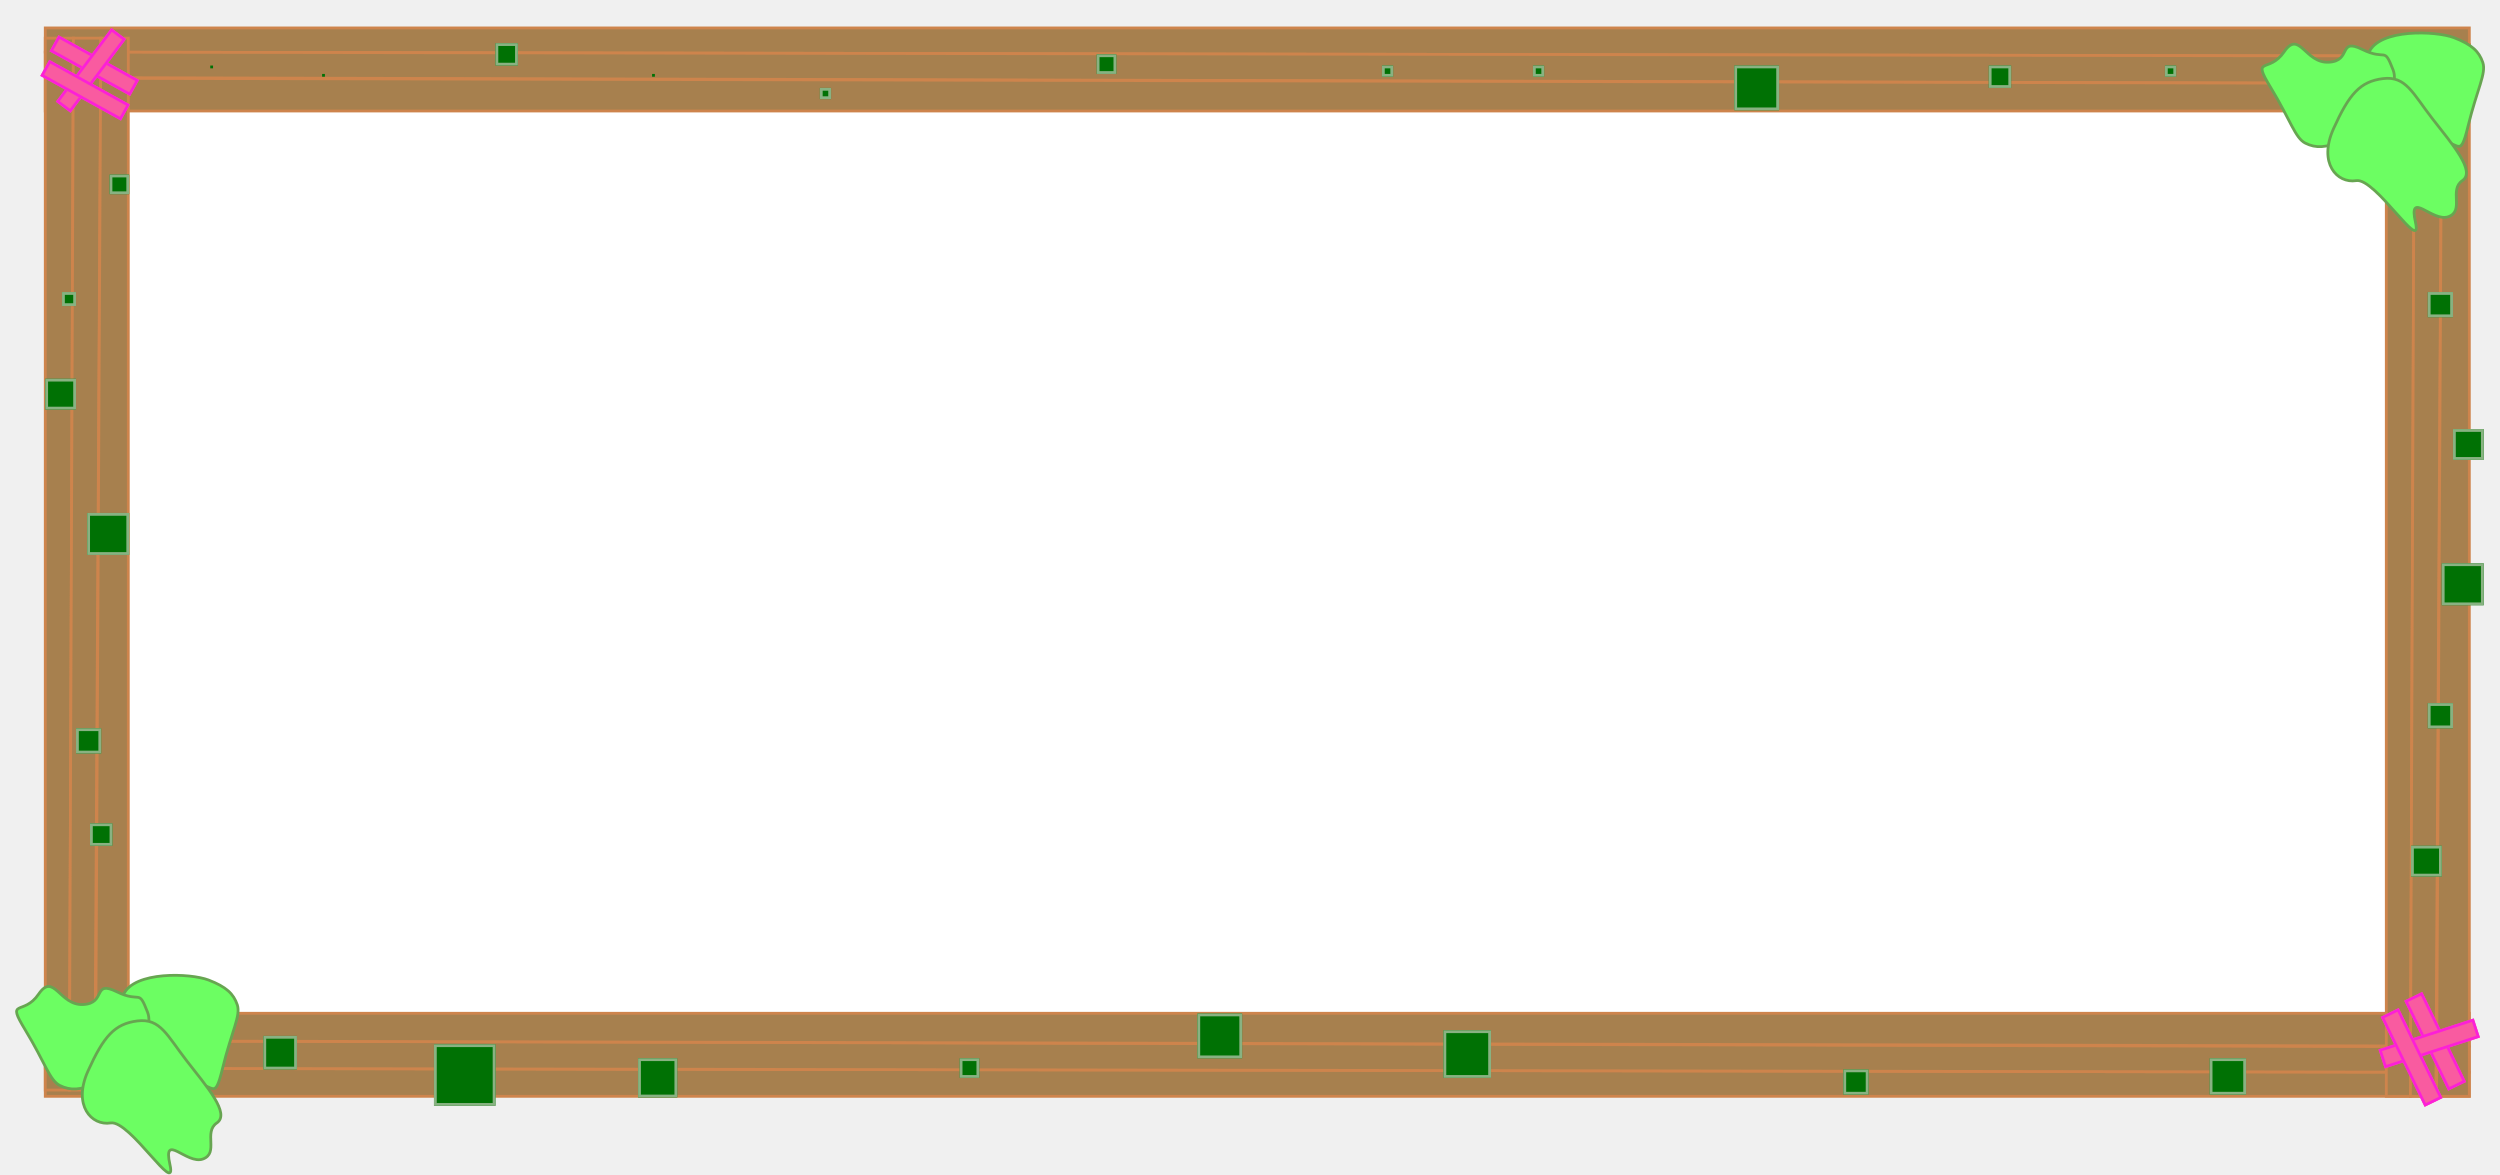
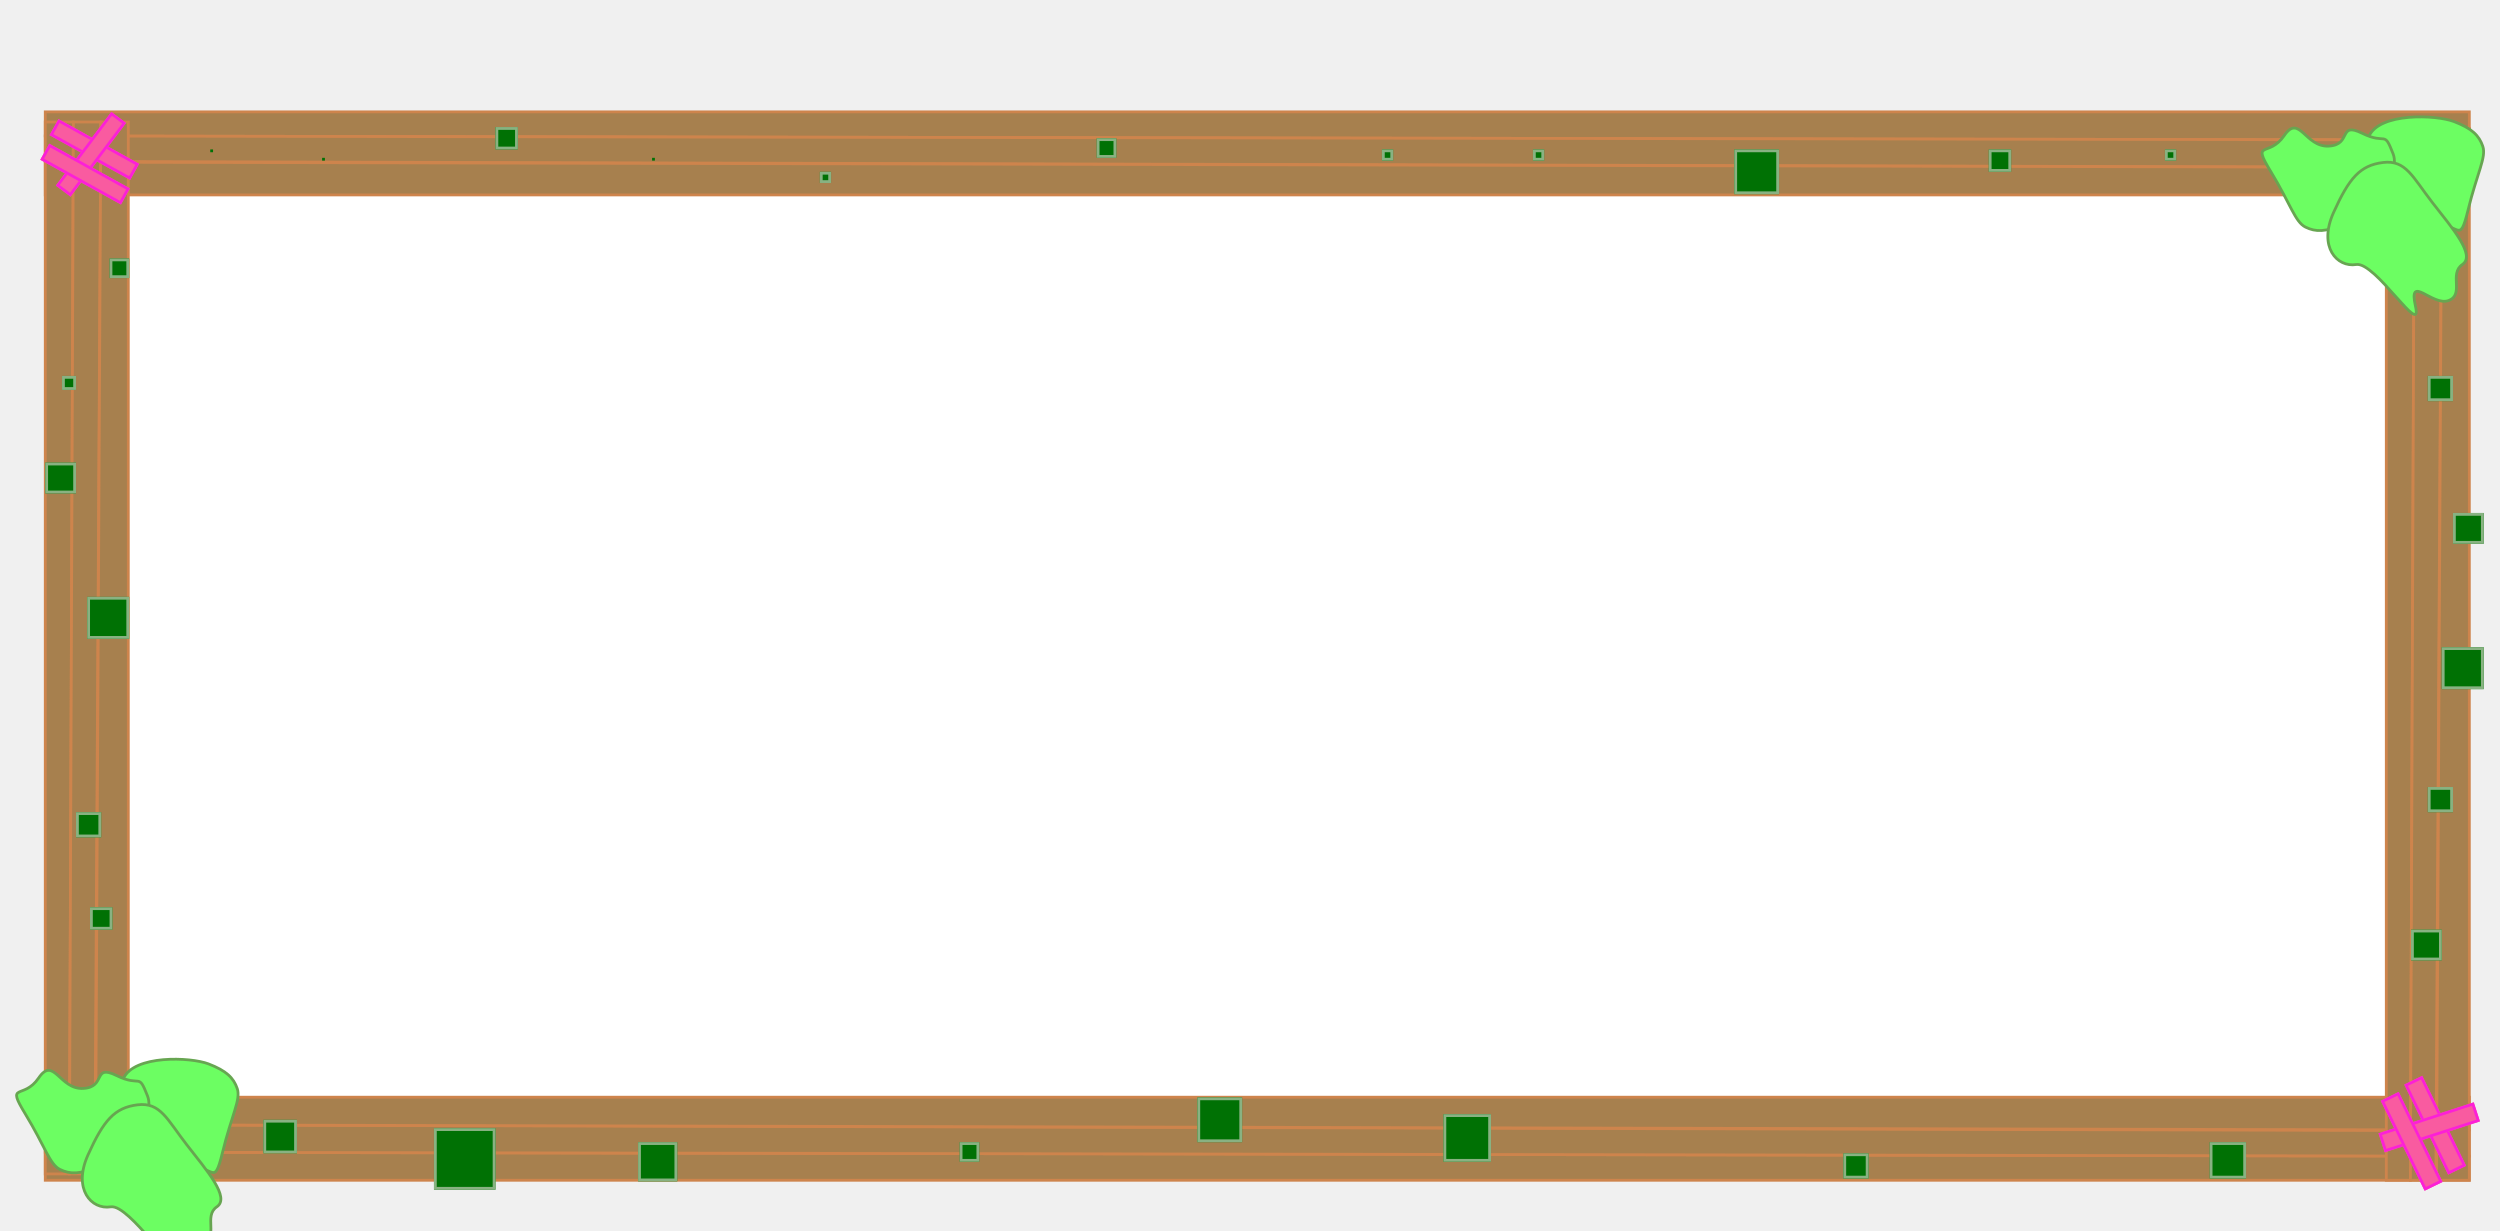
- <svg xmlns="http://www.w3.org/2000/svg" width="894" height="420" viewBox="0 0 894 420">
+ <svg xmlns="http://www.w3.org/2000/svg" width="894" height="440" viewBox="0 -20 894 420">
  <defs>
    <clipPath id="clip-やきそば枠">
      <rect width="894" height="420" />
    </clipPath>
  </defs>
  <rect x="30" y="30" width="850" height="350" fill="#ffffff" />
  <g id="やきそば枠" clip-path="url(#clip-やきそば枠)">
    <g id="グループ_247" data-name="グループ 247" transform="translate(-943.815 -1423.562)">
      <g id="グループ_237" data-name="グループ 237" transform="translate(2816.031 -162.438) rotate(90)">
        <path id="パス_20" data-name="パス 20" d="M1625,5304.182v866.849h8.622l1.437-866.849Z" transform="translate(-29 -4315)" fill="#a7804e" stroke="#ce844c" stroke-width="1" />
        <path id="パス_21" data-name="パス 21" d="M1635.059,5304.182l-1.437,866.849h9.1l2.156-866.849Z" transform="translate(-29 -4315)" fill="#a7804e" stroke="#ce844c" stroke-width="1" />
        <path id="パス_22" data-name="パス 22" d="M1644.878,5304.182l-1.916,866.849H1654.7V5304.182Z" transform="translate(-29 -4315)" fill="#a7804e" stroke="#ce844c" stroke-width="1" />
      </g>
      <g id="グループ_238" data-name="グループ 238" transform="translate(-29.182 3411.617) rotate(-90)">
        <path id="パス_20-2" data-name="パス 20" d="M1625,5304.182V6171.03h8.622l1.437-866.848Z" transform="translate(-29 -4315)" fill="#a7804e" stroke="#ce844c" stroke-width="1" />
        <path id="パス_21-2" data-name="パス 21" d="M1635.059,5304.182l-1.437,866.848h9.1l2.156-866.848Z" transform="translate(-29 -4315)" fill="#a7804e" stroke="#ce844c" stroke-width="1" />
        <path id="パス_22-2" data-name="パス 22" d="M1644.878,5304.182l-1.916,866.848H1654.7V5304.182Z" transform="translate(-29 -4315)" fill="#a7804e" stroke="#ce844c" stroke-width="1" />
      </g>
      <g id="グループ_239" data-name="グループ 239" transform="translate(201.15 450.261)">
        <path id="パス_20-3" data-name="パス 20" d="M1625,5304.182v376.174h8.622l1.437-376.174Z" transform="translate(-29 -4315)" fill="#a7804e" stroke="#ce844c" stroke-width="1" />
        <path id="パス_21-3" data-name="パス 21" d="M1635.059,5304.182l-1.437,376.174h9.1l2.156-376.174Z" transform="translate(-29 -4315)" fill="#a7804e" stroke="#ce844c" stroke-width="1" />
        <path id="パス_22-3" data-name="パス 22" d="M1644.878,5304.182l-1.916,376.174H1654.7V5304.182Z" transform="translate(-29 -4315)" fill="#a7804e" stroke="#ce844c" stroke-width="1" />
      </g>
      <g id="グループ_240" data-name="グループ 240" transform="translate(-636 448.011)">
        <path id="パス_20-4" data-name="パス 20" d="M1625,5304.182v376.174h8.622l1.437-376.174Z" transform="translate(-29 -4315)" fill="#a7804e" stroke="#ce844c" stroke-width="1" />
        <path id="パス_21-4" data-name="パス 21" d="M1635.059,5304.182l-1.437,376.174h9.1l2.156-376.174Z" transform="translate(-29 -4315)" fill="#a7804e" stroke="#ce844c" stroke-width="1" />
        <path id="パス_22-4" data-name="パス 22" d="M1644.878,5304.182l-1.916,376.174H1654.7V5304.182Z" transform="translate(-29 -4315)" fill="#a7804e" stroke="#ce844c" stroke-width="1" />
      </g>
      <g id="グループ_246" data-name="グループ 246">
        <g id="グループ_241" data-name="グループ 241" transform="translate(-3.208 -3.007)">
          <g id="長方形_87" data-name="長方形 87" transform="translate(967.925 1439.146) rotate(29)" fill="#f95ba0" stroke="#fc20d7" stroke-width="1">
            <rect width="32.993" height="6.599" stroke="none" />
            <rect x="0.5" y="0.5" width="31.993" height="5.599" fill="none" />
          </g>
          <g id="長方形_88" data-name="長方形 88" transform="matrix(-0.602, 0.799, -0.799, -0.602, 992.108, 1440.54)" fill="#f95ba0" stroke="#fc20d7" stroke-width="1">
            <rect width="32.993" height="6.599" stroke="none" />
            <rect x="0.5" y="0.5" width="31.993" height="5.599" fill="none" />
          </g>
          <g id="長方形_89" data-name="長方形 89" transform="translate(964.625 1447.945) rotate(29)" fill="#f95ba0" stroke="#fc20d7" stroke-width="1">
            <rect width="32.993" height="6.599" stroke="none" />
            <rect x="0.5" y="0.5" width="31.993" height="5.599" fill="none" />
          </g>
        </g>
        <g id="グループ_242" data-name="グループ 242" transform="matrix(0.819, 0.574, -0.574, 0.819, 1843.026, 43.517)">
          <g id="長方形_87-2" data-name="長方形 87" transform="translate(968.48 1439.367) rotate(29)" fill="#f95ba0" stroke="#fc20d7" stroke-width="1">
            <rect width="35.813" height="7.163" stroke="none" />
            <rect x="0.5" y="0.5" width="34.813" height="6.163" fill="none" />
          </g>
          <g id="長方形_88-2" data-name="長方形 88" transform="matrix(-0.602, 0.799, -0.799, -0.602, 994.73, 1440.879)" fill="#f95ba0" stroke="#fc20d7" stroke-width="1">
            <rect width="35.813" height="7.163" stroke="none" />
            <rect x="0.5" y="0.5" width="34.813" height="6.163" fill="none" />
          </g>
          <g id="長方形_89-2" data-name="長方形 89" transform="translate(964.899 1448.917) rotate(29)" fill="#f95ba0" stroke="#fc20d7" stroke-width="1">
            <rect width="35.813" height="7.163" stroke="none" />
            <rect x="0.5" y="0.5" width="34.813" height="6.163" fill="none" />
          </g>
        </g>
        <g id="グループ_243" data-name="グループ 243">
          <path id="パス_38" data-name="パス 38" d="M1822.583,5770.237c-3.173-9.28-6.407-4.371-2.635-12.933s24.01-7.724,30.416-5.269,8.981,4.97,10.3,8.861-2.036,9.52-5.269,22.752-2.934,3.952-12.454,5.748-2.335-8.2-8.622-13.891S1825.757,5779.518,1822.583,5770.237Z" transform="translate(-29 -4315)" fill="#6cfe62" stroke="#67a551" stroke-width="1" />
          <path id="パス_39" data-name="パス 39" d="M1822.583,5770.237c-3.173-9.28-6.407-4.371-2.635-12.933s24.01-7.724,30.416-5.269,8.981,4.97,10.3,8.861-2.036,9.52-5.269,22.752-2.934,3.952-12.454,5.748-2.335-8.2-8.622-13.891S1825.757,5779.518,1822.583,5770.237Z" transform="translate(7157.497 4232.652) rotate(135)" fill="#6cfe62" stroke="#67a551" stroke-width="1" />
          <path id="パス_40" data-name="パス 40" d="M1819.82,5792.547c-5.573,12.343,1.244,19.713,8.106,18.607s23.858,26.805,21.186,14.922,5.987.092,11.791-2.026.092-9.58,4.974-12.9-3.593-12.989-10.685-22.108-9.488-15.383-17.686-14.37S1825.393,5780.2,1819.82,5792.547Z" transform="translate(-41.521 -4323)" fill="#6cfe62" stroke="#67a551" stroke-width="1" />
        </g>
        <g id="グループ_244" data-name="グループ 244" transform="translate(-803 336.973)">
          <path id="パス_38-2" data-name="パス 38" d="M1822.583,5770.237c-3.173-9.28-6.407-4.371-2.635-12.933s24.01-7.724,30.416-5.269,8.981,4.97,10.3,8.861-2.036,9.52-5.269,22.752-2.934,3.952-12.454,5.748-2.335-8.2-8.622-13.891S1825.757,5779.518,1822.583,5770.237Z" transform="translate(-29 -4315)" fill="#6cfe62" stroke="#67a551" stroke-width="1" />
          <path id="パス_39-2" data-name="パス 39" d="M1822.583,5770.237c-3.173-9.28-6.407-4.371-2.635-12.933s24.01-7.724,30.416-5.269,8.981,4.97,10.3,8.861-2.036,9.52-5.269,22.752-2.934,3.952-12.454,5.748-2.335-8.2-8.622-13.891S1825.757,5779.518,1822.583,5770.237Z" transform="translate(7157.497 4232.652) rotate(135)" fill="#6cfe62" stroke="#67a551" stroke-width="1" />
          <path id="パス_40-2" data-name="パス 40" d="M1819.82,5792.547c-5.573,12.343,1.244,19.713,8.106,18.607s23.858,26.805,21.186,14.922,5.987.092,11.791-2.026.092-9.58,4.974-12.9-3.593-12.989-10.685-22.108-9.488-15.383-17.686-14.37S1825.393,5780.2,1819.82,5792.547Z" transform="translate(-41.521 -4323)" fill="#6cfe62" stroke="#67a551" stroke-width="1" />
        </g>
        <g id="グループ_245" data-name="グループ 245">
          <g id="長方形_90" data-name="長方形 90" transform="translate(1019 1447)" fill="#007104" stroke="#88b282" stroke-width="1">
            <rect width="1" height="1" stroke="none" />
            <rect x="0.5" y="0.5" fill="none" />
          </g>
          <g id="長方形_91" data-name="長方形 91" transform="translate(1059 1450)" fill="#007104" stroke="#88b282" stroke-width="1">
            <rect width="1" height="1" stroke="none" />
            <rect x="0.5" y="0.5" fill="none" />
          </g>
          <g id="長方形_92" data-name="長方形 92" transform="translate(1121 1439)" fill="#007104" stroke="#88b282" stroke-width="1">
            <rect width="8" height="8" stroke="none" />
            <rect x="0.5" y="0.5" width="7" height="7" fill="none" />
          </g>
          <g id="長方形_93" data-name="長方形 93" transform="translate(1177 1450)" fill="#007104" stroke="#88b282" stroke-width="1">
            <rect width="1" height="1" stroke="none" />
            <rect x="0.5" y="0.5" fill="none" />
          </g>
          <g id="長方形_94" data-name="長方形 94" transform="translate(1237 1455)" fill="#007104" stroke="#88b282" stroke-width="1">
            <rect width="4" height="4" stroke="none" />
            <rect x="0.5" y="0.5" width="3" height="3" fill="none" />
          </g>
          <g id="長方形_95" data-name="長方形 95" transform="translate(1336 1443)" fill="#007104" stroke="#88b282" stroke-width="1">
            <rect width="7" height="7" stroke="none" />
            <rect x="0.5" y="0.5" width="6" height="6" fill="none" />
          </g>
          <g id="長方形_96" data-name="長方形 96" transform="translate(1438 1447)" fill="#007104" stroke="#88b282" stroke-width="1">
            <rect width="4" height="4" stroke="none" />
            <rect x="0.5" y="0.5" width="3" height="3" fill="none" />
          </g>
          <g id="長方形_97" data-name="長方形 97" transform="translate(1492 1447)" fill="#007104" stroke="#88b282" stroke-width="1">
            <rect width="4" height="4" stroke="none" />
            <rect x="0.5" y="0.5" width="3" height="3" fill="none" />
          </g>
          <g id="長方形_98" data-name="長方形 98" transform="translate(1564 1447)" fill="#007104" stroke="#88b282" stroke-width="1">
            <rect width="16" height="16" stroke="none" />
            <rect x="0.5" y="0.5" width="15" height="15" fill="none" />
          </g>
          <g id="長方形_99" data-name="長方形 99" transform="translate(1655 1447)" fill="#007104" stroke="#88b282" stroke-width="1">
            <rect width="8" height="8" stroke="none" />
            <rect x="0.5" y="0.5" width="7" height="7" fill="none" />
          </g>
          <g id="長方形_100" data-name="長方形 100" transform="translate(1718 1447)" fill="#007104" stroke="#88b282" stroke-width="1">
            <rect width="4" height="4" stroke="none" />
            <rect x="0.5" y="0.5" width="3" height="3" fill="none" />
          </g>
          <g id="長方形_101" data-name="長方形 101" transform="translate(1812 1528)" fill="#007104" stroke="#88b282" stroke-width="1">
            <rect width="9" height="9" stroke="none" />
            <rect x="0.5" y="0.5" width="8" height="8" fill="none" />
          </g>
          <g id="長方形_102" data-name="長方形 102" transform="translate(1821 1577)" fill="#007104" stroke="#88b282" stroke-width="1">
            <rect width="11" height="11" stroke="none" />
            <rect x="0.5" y="0.5" width="10" height="10" fill="none" />
          </g>
          <g id="長方形_103" data-name="長方形 103" transform="translate(1817 1625)" fill="#007104" stroke="#88b282" stroke-width="1">
            <rect width="15" height="15" stroke="none" />
            <rect x="0.5" y="0.5" width="14" height="14" fill="none" />
          </g>
          <g id="長方形_104" data-name="長方形 104" transform="translate(1812 1675)" fill="#007104" stroke="#88b282" stroke-width="1">
            <rect width="9" height="9" stroke="none" />
            <rect x="0.5" y="0.5" width="8" height="8" fill="none" />
          </g>
          <g id="長方形_105" data-name="長方形 105" transform="translate(1806 1726)" fill="#007104" stroke="#88b282" stroke-width="1">
            <rect width="11" height="11" stroke="none" />
            <rect x="0.5" y="0.5" width="10" height="10" fill="none" />
          </g>
          <g id="長方形_106" data-name="長方形 106" transform="translate(1734 1802)" fill="#007104" stroke="#88b282" stroke-width="1">
            <rect width="13" height="13" stroke="none" />
            <rect x="0.5" y="0.5" width="12" height="12" fill="none" />
          </g>
          <g id="長方形_107" data-name="長方形 107" transform="translate(1603 1806)" fill="#007104" stroke="#88b282" stroke-width="1">
            <rect width="9" height="9" stroke="none" />
            <rect x="0.5" y="0.5" width="8" height="8" fill="none" />
          </g>
          <g id="長方形_108" data-name="長方形 108" transform="translate(1460 1792)" fill="#007104" stroke="#88b282" stroke-width="1">
            <rect width="17" height="17" stroke="none" />
            <rect x="0.5" y="0.5" width="16" height="16" fill="none" />
          </g>
          <g id="長方形_109" data-name="長方形 109" transform="translate(1372 1786)" fill="#007104" stroke="#88b282" stroke-width="1">
            <rect width="16" height="16" stroke="none" />
            <rect x="0.5" y="0.5" width="15" height="15" fill="none" />
          </g>
          <g id="長方形_110" data-name="長方形 110" transform="translate(1287 1802)" fill="#007104" stroke="#88b282" stroke-width="1">
            <rect width="7" height="7" stroke="none" />
            <rect x="0.5" y="0.5" width="6" height="6" fill="none" />
          </g>
          <g id="長方形_111" data-name="長方形 111" transform="translate(1172 1802)" fill="#007104" stroke="#88b282" stroke-width="1">
            <rect width="14" height="14" stroke="none" />
            <rect x="0.5" y="0.5" width="13" height="13" fill="none" />
          </g>
          <g id="長方形_112" data-name="長方形 112" transform="translate(1099 1797)" fill="#007104" stroke="#88b282" stroke-width="1">
            <rect width="22" height="22" stroke="none" />
            <rect x="0.5" y="0.5" width="21" height="21" fill="none" />
          </g>
          <g id="長方形_113" data-name="長方形 113" transform="translate(1038 1794)" fill="#007104" stroke="#88b282" stroke-width="1">
            <rect width="12" height="12" stroke="none" />
            <rect x="0.5" y="0.5" width="11" height="11" fill="none" />
          </g>
          <g id="長方形_114" data-name="長方形 114" transform="translate(976 1718)" fill="#007104" stroke="#88b282" stroke-width="1">
            <rect width="8" height="8" stroke="none" />
            <rect x="0.5" y="0.5" width="7" height="7" fill="none" />
          </g>
          <g id="長方形_115" data-name="長方形 115" transform="translate(971 1684)" fill="#007104" stroke="#88b282" stroke-width="1">
            <rect width="9" height="9" stroke="none" />
            <rect x="0.5" y="0.5" width="8" height="8" fill="none" />
          </g>
          <g id="長方形_116" data-name="長方形 116" transform="translate(975 1607)" fill="#007104" stroke="#88b282" stroke-width="1">
            <rect width="15" height="15" stroke="none" />
            <rect x="0.5" y="0.5" width="14" height="14" fill="none" />
          </g>
          <g id="長方形_117" data-name="長方形 117" transform="translate(960 1559)" fill="#007104" stroke="#88b282" stroke-width="1">
            <rect width="11" height="11" stroke="none" />
            <rect x="0.5" y="0.5" width="10" height="10" fill="none" />
          </g>
          <g id="長方形_118" data-name="長方形 118" transform="translate(966 1528)" fill="#007104" stroke="#88b282" stroke-width="1">
            <rect width="5" height="5" stroke="none" />
            <rect x="0.5" y="0.5" width="4" height="4" fill="none" />
          </g>
          <g id="長方形_119" data-name="長方形 119" transform="translate(983 1486)" fill="#007104" stroke="#88b282" stroke-width="1">
            <rect width="7" height="7" stroke="none" />
            <rect x="0.5" y="0.5" width="6" height="6" fill="none" />
          </g>
        </g>
      </g>
    </g>
  </g>
</svg>
